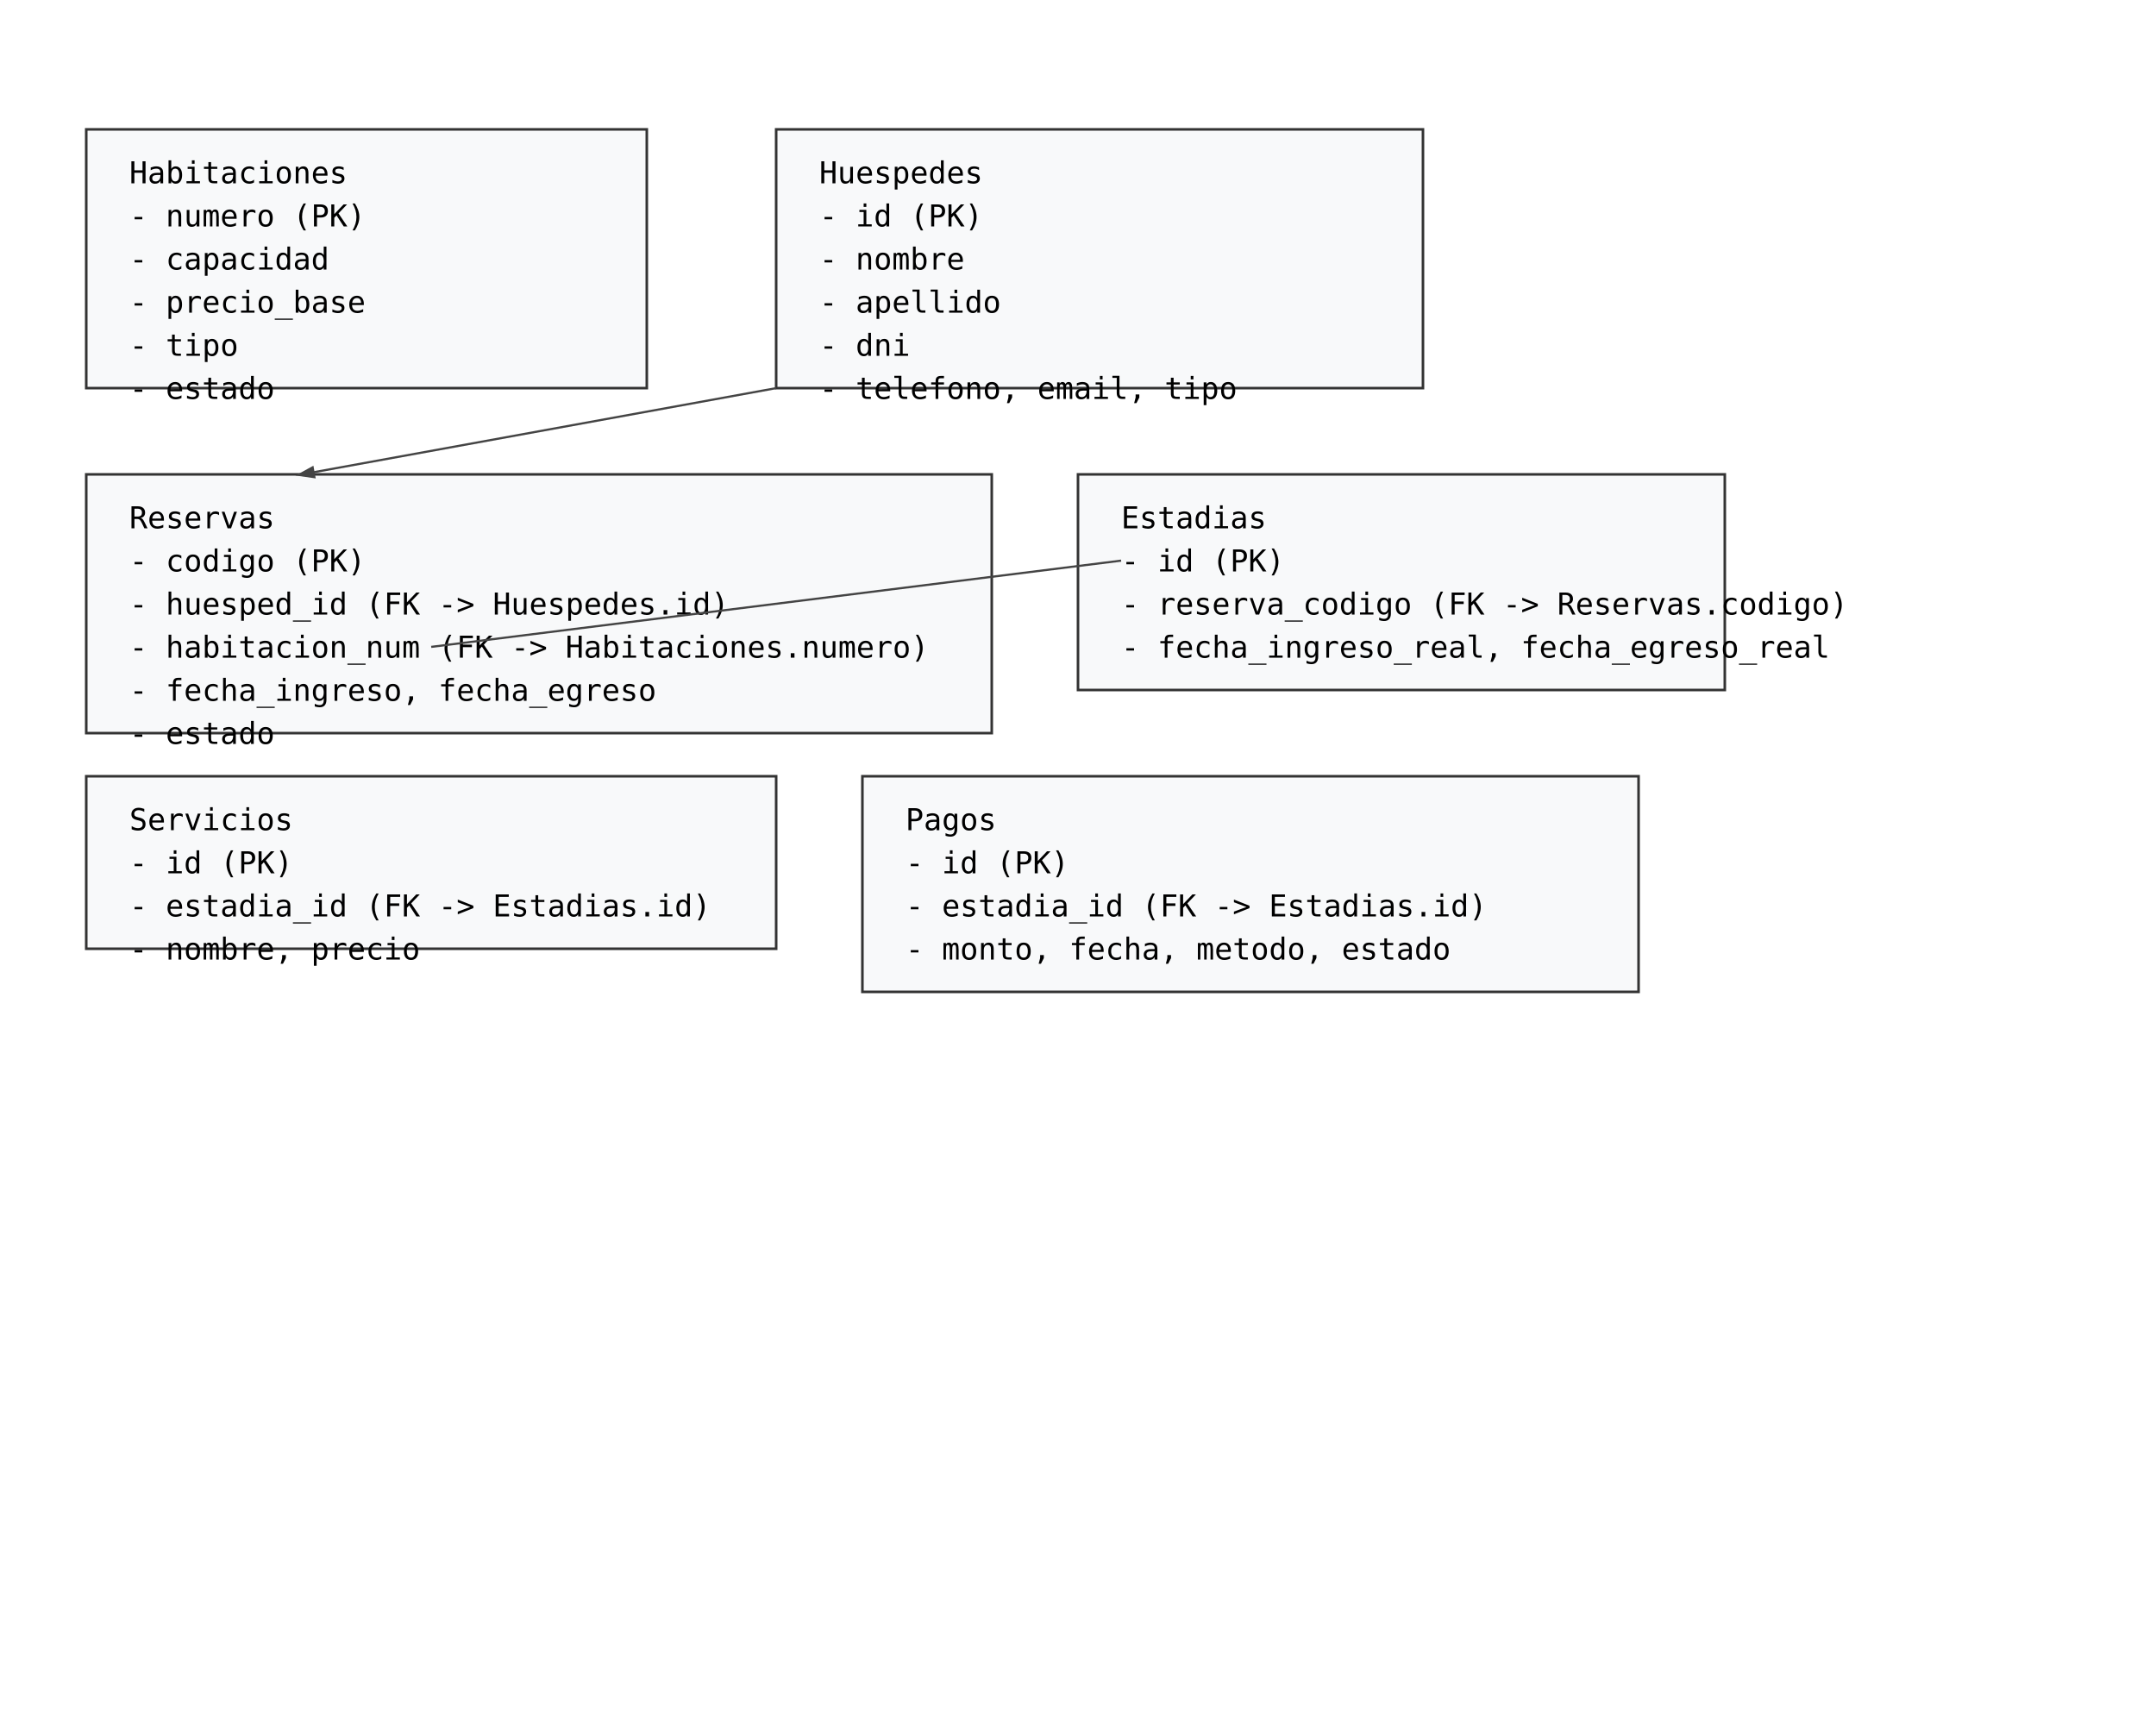
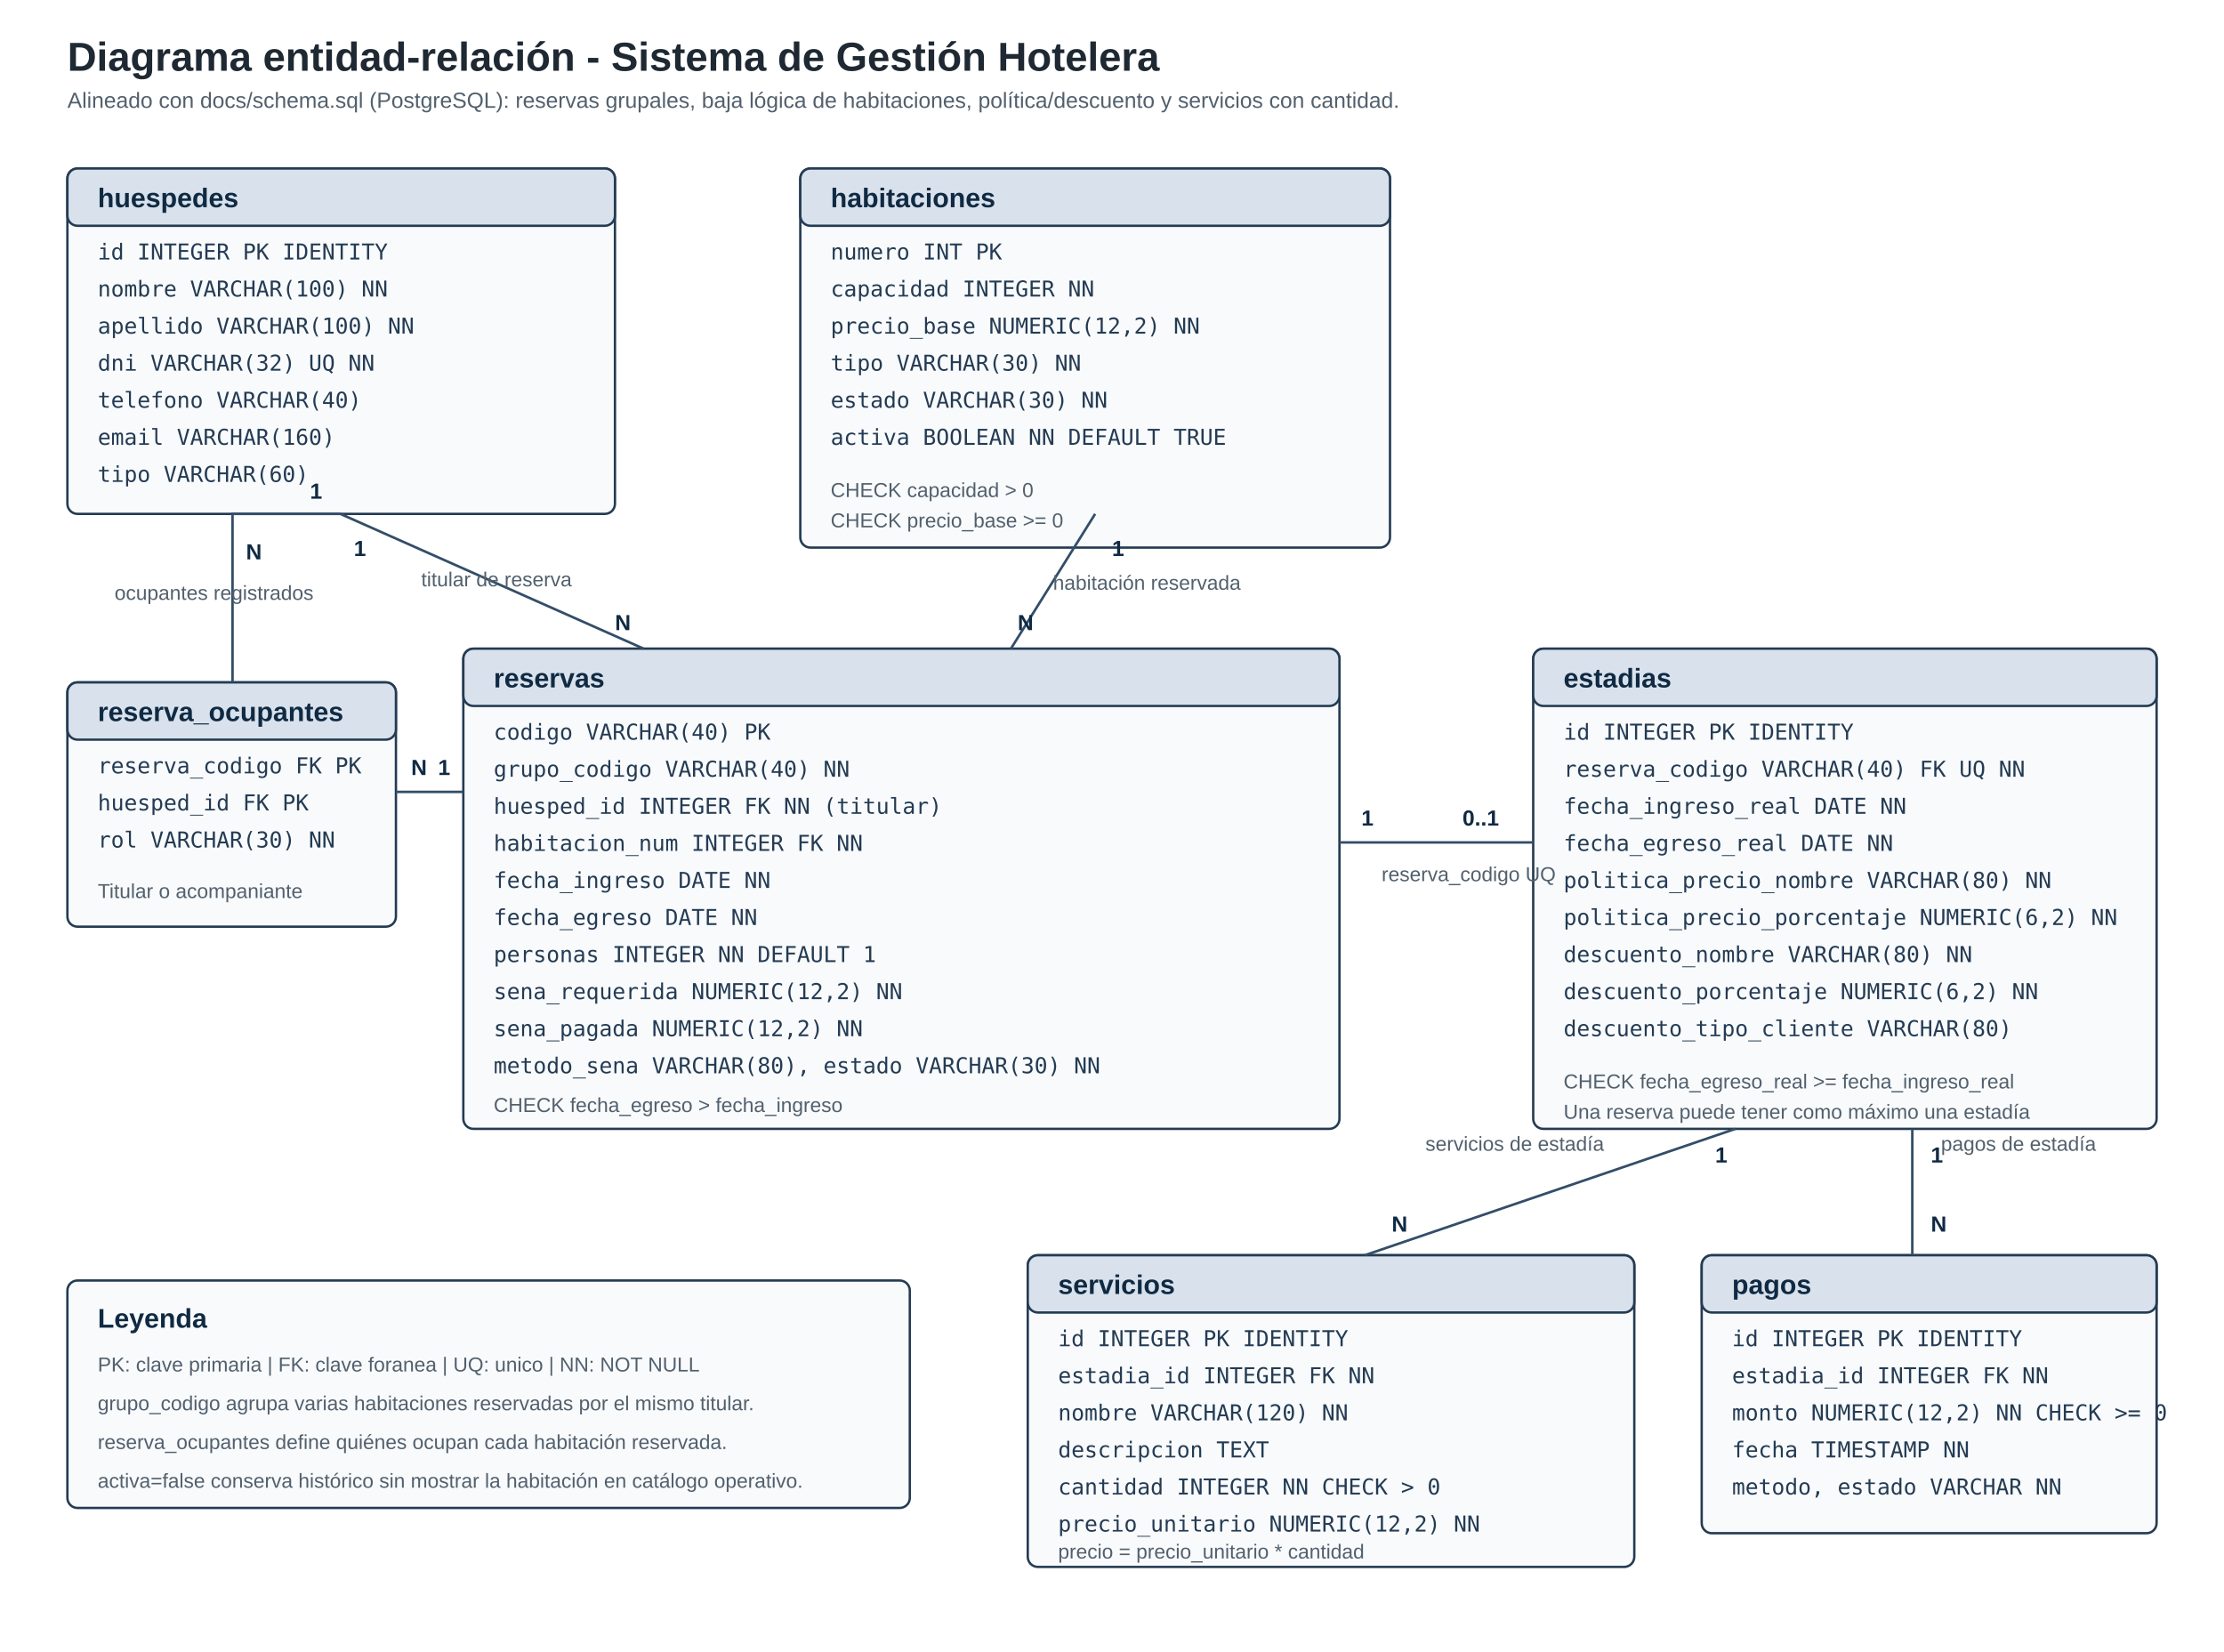
- <svg xmlns="http://www.w3.org/2000/svg" width="1000" height="800">
-   <style> .title { font: bold 18px sans-serif; } .table { font: 14px monospace; } .box { fill:#f8f9fa; stroke:#333; stroke-width:1.2 } .rel { stroke:#444; stroke-width:1.0 } </style>
-   <rect x="40" y="60" width="260" height="120" class="box" />
-   <text x="60" y="85" class="table">Habitaciones</text>
-   <text x="60" y="105" class="table">- numero (PK)</text>
-   <text x="60" y="125" class="table">- capacidad</text>
-   <text x="60" y="145" class="table">- precio_base</text>
-   <text x="60" y="165" class="table">- tipo</text>
-   <text x="60" y="185" class="table">- estado</text>
-   <rect x="360" y="60" width="300" height="120" class="box" />
-   <text x="380" y="85" class="table">Huespedes</text>
-   <text x="380" y="105" class="table">- id (PK)</text>
-   <text x="380" y="125" class="table">- nombre</text>
-   <text x="380" y="145" class="table">- apellido</text>
-   <text x="380" y="165" class="table">- dni</text>
-   <text x="380" y="185" class="table">- telefono, email, tipo</text>
-   <rect x="40" y="220" width="420" height="120" class="box" />
-   <text x="60" y="245" class="table">Reservas</text>
-   <text x="60" y="265" class="table">- codigo (PK)</text>
-   <text x="60" y="285" class="table">- huesped_id (FK -&gt; Huespedes.id)</text>
-   <text x="60" y="305" class="table">- habitacion_num (FK -&gt; Habitaciones.numero)</text>
-   <text x="60" y="325" class="table">- fecha_ingreso, fecha_egreso</text>
-   <text x="60" y="345" class="table">- estado</text>
-   <rect x="500" y="220" width="300" height="100" class="box" />
-   <text x="520" y="245" class="table">Estadias</text>
-   <text x="520" y="265" class="table">- id (PK)</text>
-   <text x="520" y="285" class="table">- reserva_codigo (FK -&gt; Reservas.codigo)</text>
-   <text x="520" y="305" class="table">- fecha_ingreso_real, fecha_egreso_real</text>
-   <rect x="40" y="360" width="320" height="80" class="box" />
-   <text x="60" y="385" class="table">Servicios</text>
-   <text x="60" y="405" class="table">- id (PK)</text>
-   <text x="60" y="425" class="table">- estadia_id (FK -&gt; Estadias.id)</text>
-   <text x="60" y="445" class="table">- nombre, precio</text>
-   <rect x="400" y="360" width="360" height="100" class="box" />
-   <text x="420" y="385" class="table">Pagos</text>
-   <text x="420" y="405" class="table">- id (PK)</text>
-   <text x="420" y="425" class="table">- estadia_id (FK -&gt; Estadias.id)</text>
-   <text x="420" y="445" class="table">- monto, fecha, metodo, estado</text>
-   <line x1="360" y1="180" x2="140" y2="220" class="rel" marker-end="url(#arrow)" />
-   <line x1="200" y1="300" x2="520" y2="260" class="rel" />
-   <defs>
-     <marker id="arrow" markerWidth="10" markerHeight="10" refX="6" refY="3" orient="auto">
-       <path d="M0,0 L0,6 L9,3 z" fill="#444" />
-     </marker>
-   </defs>
+ <svg xmlns="http://www.w3.org/2000/svg" width="1320" height="980" viewBox="0 0 1320 980">
+   <style>
+     .title { font: bold 24px Arial, sans-serif; fill: #1f2933; }
+     .subtitle { font: 13px Arial, sans-serif; fill: #52606d; }
+     .table-title { font: bold 16px Arial, sans-serif; fill: #102a43; }
+     .column { font: 13px Consolas, monospace; fill: #243b53; }
+     .note { font: 12px Arial, sans-serif; fill: #52606d; }
+     .box { fill: #f8fafc; stroke: #243b53; stroke-width: 1.4; rx: 6; }
+     .header { fill: #d9e2ec; stroke: #243b53; stroke-width: 1.4; rx: 6; }
+     .rel { stroke: #334e68; stroke-width: 1.5; fill: none; }
+     .card { font: bold 13px Arial, sans-serif; fill: #102a43; }
+   </style>
+   <text x="40" y="42" class="title">Diagrama entidad-relación - Sistema de Gestión Hotelera</text>
+   <text x="40" y="64" class="subtitle">Alineado con docs/schema.sql (PostgreSQL): reservas grupales, baja lógica de habitaciones, política/descuento y servicios con cantidad.</text>
+   <rect x="40" y="100" width="325" height="205" class="box" />
+   <rect x="40" y="100" width="325" height="34" class="header" />
+   <text x="58" y="123" class="table-title">huespedes</text>
+   <text x="58" y="154" class="column">id INTEGER PK IDENTITY</text>
+   <text x="58" y="176" class="column">nombre VARCHAR(100) NN</text>
+   <text x="58" y="198" class="column">apellido VARCHAR(100) NN</text>
+   <text x="58" y="220" class="column">dni VARCHAR(32) UQ NN</text>
+   <text x="58" y="242" class="column">telefono VARCHAR(40)</text>
+   <text x="58" y="264" class="column">email VARCHAR(160)</text>
+   <text x="58" y="286" class="column">tipo VARCHAR(60)</text>
+   <rect x="475" y="100" width="350" height="225" class="box" />
+   <rect x="475" y="100" width="350" height="34" class="header" />
+   <text x="493" y="123" class="table-title">habitaciones</text>
+   <text x="493" y="154" class="column">numero INT PK</text>
+   <text x="493" y="176" class="column">capacidad INTEGER NN</text>
+   <text x="493" y="198" class="column">precio_base NUMERIC(12,2) NN</text>
+   <text x="493" y="220" class="column">tipo VARCHAR(30) NN</text>
+   <text x="493" y="242" class="column">estado VARCHAR(30) NN</text>
+   <text x="493" y="264" class="column">activa BOOLEAN NN DEFAULT TRUE</text>
+   <text x="493" y="295" class="note">CHECK capacidad &gt; 0</text>
+   <text x="493" y="313" class="note">CHECK precio_base &gt;= 0</text>
+   <rect x="275" y="385" width="520" height="285" class="box" />
+   <rect x="275" y="385" width="520" height="34" class="header" />
+   <text x="293" y="408" class="table-title">reservas</text>
+   <text x="293" y="439" class="column">codigo VARCHAR(40) PK</text>
+   <text x="293" y="461" class="column">grupo_codigo VARCHAR(40) NN</text>
+   <text x="293" y="483" class="column">huesped_id INTEGER FK NN (titular)</text>
+   <text x="293" y="505" class="column">habitacion_num INTEGER FK NN</text>
+   <text x="293" y="527" class="column">fecha_ingreso DATE NN</text>
+   <text x="293" y="549" class="column">fecha_egreso DATE NN</text>
+   <text x="293" y="571" class="column">personas INTEGER NN DEFAULT 1</text>
+   <text x="293" y="593" class="column">sena_requerida NUMERIC(12,2) NN</text>
+   <text x="293" y="615" class="column">sena_pagada NUMERIC(12,2) NN</text>
+   <text x="293" y="637" class="column">metodo_sena VARCHAR(80), estado VARCHAR(30) NN</text>
+   <text x="293" y="660" class="note">CHECK fecha_egreso &gt; fecha_ingreso</text>
+   <rect x="40" y="405" width="195" height="145" class="box" />
+   <rect x="40" y="405" width="195" height="34" class="header" />
+   <text x="58" y="428" class="table-title">reserva_ocupantes</text>
+   <text x="58" y="459" class="column">reserva_codigo FK PK</text>
+   <text x="58" y="481" class="column">huesped_id FK PK</text>
+   <text x="58" y="503" class="column">rol VARCHAR(30) NN</text>
+   <text x="58" y="533" class="note">Titular o acompaniante</text>
+   <rect x="910" y="385" width="370" height="285" class="box" />
+   <rect x="910" y="385" width="370" height="34" class="header" />
+   <text x="928" y="408" class="table-title">estadias</text>
+   <text x="928" y="439" class="column">id INTEGER PK IDENTITY</text>
+   <text x="928" y="461" class="column">reserva_codigo VARCHAR(40) FK UQ NN</text>
+   <text x="928" y="483" class="column">fecha_ingreso_real DATE NN</text>
+   <text x="928" y="505" class="column">fecha_egreso_real DATE NN</text>
+   <text x="928" y="527" class="column">politica_precio_nombre VARCHAR(80) NN</text>
+   <text x="928" y="549" class="column">politica_precio_porcentaje NUMERIC(6,2) NN</text>
+   <text x="928" y="571" class="column">descuento_nombre VARCHAR(80) NN</text>
+   <text x="928" y="593" class="column">descuento_porcentaje NUMERIC(6,2) NN</text>
+   <text x="928" y="615" class="column">descuento_tipo_cliente VARCHAR(80)</text>
+   <text x="928" y="646" class="note">CHECK fecha_egreso_real &gt;= fecha_ingreso_real</text>
+   <text x="928" y="664" class="note">Una reserva puede tener como máximo una estadía</text>
+   <rect x="610" y="745" width="360" height="185" class="box" />
+   <rect x="610" y="745" width="360" height="34" class="header" />
+   <text x="628" y="768" class="table-title">servicios</text>
+   <text x="628" y="799" class="column">id INTEGER PK IDENTITY</text>
+   <text x="628" y="821" class="column">estadia_id INTEGER FK NN</text>
+   <text x="628" y="843" class="column">nombre VARCHAR(120) NN</text>
+   <text x="628" y="865" class="column">descripcion TEXT</text>
+   <text x="628" y="887" class="column">cantidad INTEGER NN CHECK &gt; 0</text>
+   <text x="628" y="909" class="column">precio_unitario NUMERIC(12,2) NN</text>
+   <text x="628" y="925" class="note">precio = precio_unitario * cantidad</text>
+   <rect x="1010" y="745" width="270" height="165" class="box" />
+   <rect x="1010" y="745" width="270" height="34" class="header" />
+   <text x="1028" y="768" class="table-title">pagos</text>
+   <text x="1028" y="799" class="column">id INTEGER PK IDENTITY</text>
+   <text x="1028" y="821" class="column">estadia_id INTEGER FK NN</text>
+   <text x="1028" y="843" class="column">monto NUMERIC(12,2) NN CHECK &gt;= 0</text>
+   <text x="1028" y="865" class="column">fecha TIMESTAMP NN</text>
+   <text x="1028" y="887" class="column">metodo, estado VARCHAR NN</text>
+   <path d="M202 305 L382 385" class="rel" />
+   <text x="210" y="330" class="card">1</text>
+   <text x="365" y="374" class="card">N</text>
+   <text x="250" y="348" class="note">titular de reserva</text>
+   <path d="M650 305 L600 385" class="rel" />
+   <text x="660" y="330" class="card">1</text>
+   <text x="604" y="374" class="card">N</text>
+   <text x="625" y="350" class="note">habitación reservada</text>
+   <path d="M235 470 L275 470" class="rel" />
+   <text x="244" y="460" class="card">N</text>
+   <text x="260" y="460" class="card">1</text>
+   <path d="M138 405 L138 305 L202 305" class="rel" />
+   <text x="146" y="332" class="card">N</text>
+   <text x="184" y="296" class="card">1</text>
+   <text x="68" y="356" class="note">ocupantes registrados</text>
+   <path d="M795 500 L910 500" class="rel" />
+   <text x="808" y="490" class="card">1</text>
+   <text x="868" y="490" class="card">0..1</text>
+   <text x="820" y="523" class="note">reserva_codigo UQ</text>
+   <path d="M1030 670 L810 745" class="rel" />
+   <text x="1018" y="690" class="card">1</text>
+   <text x="826" y="731" class="card">N</text>
+   <text x="846" y="683" class="note">servicios de estadía</text>
+   <path d="M1135 670 L1135 745" class="rel" />
+   <text x="1146" y="690" class="card">1</text>
+   <text x="1146" y="731" class="card">N</text>
+   <text x="1152" y="683" class="note">pagos de estadía</text>
+   <rect x="40" y="760" width="500" height="135" class="box" />
+   <text x="58" y="788" class="table-title">Leyenda</text>
+   <text x="58" y="814" class="note">PK: clave primaria | FK: clave foranea | UQ: unico | NN: NOT NULL</text>
+   <text x="58" y="837" class="note">grupo_codigo agrupa varias habitaciones reservadas por el mismo titular.</text>
+   <text x="58" y="860" class="note">reserva_ocupantes define quiénes ocupan cada habitación reservada.</text>
+   <text x="58" y="883" class="note">activa=false conserva histórico sin mostrar la habitación en catálogo operativo.</text>
</svg>
